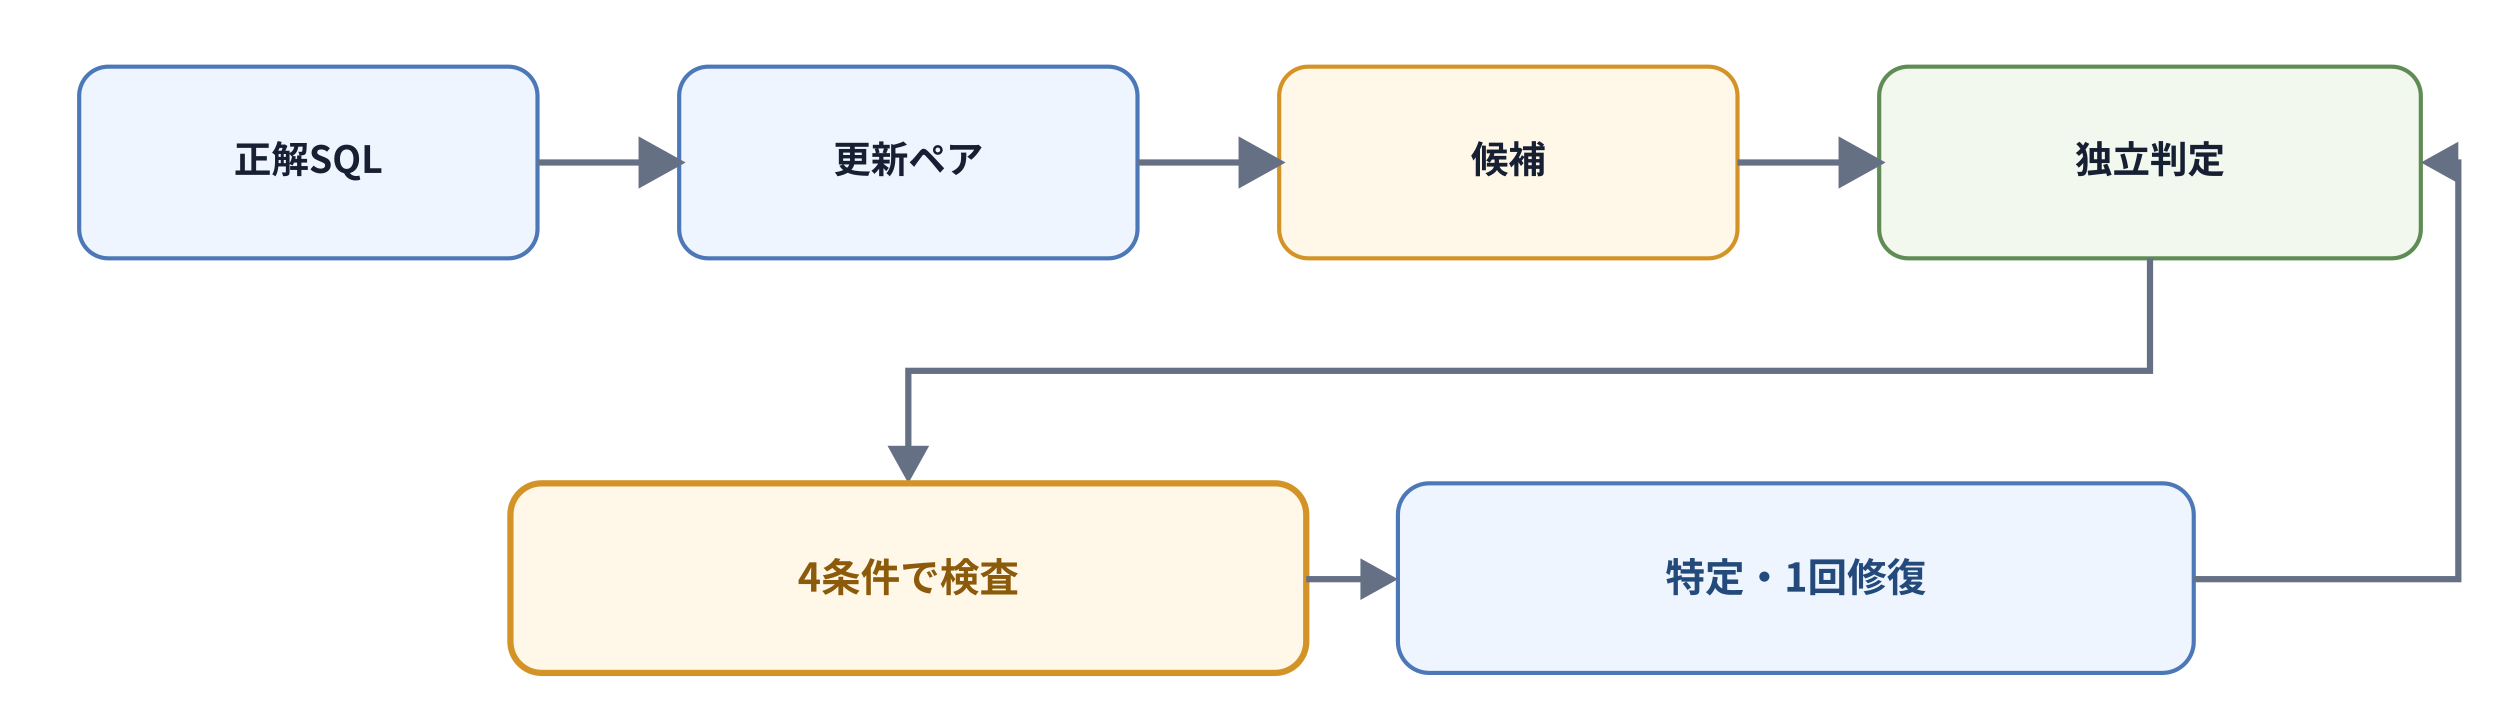
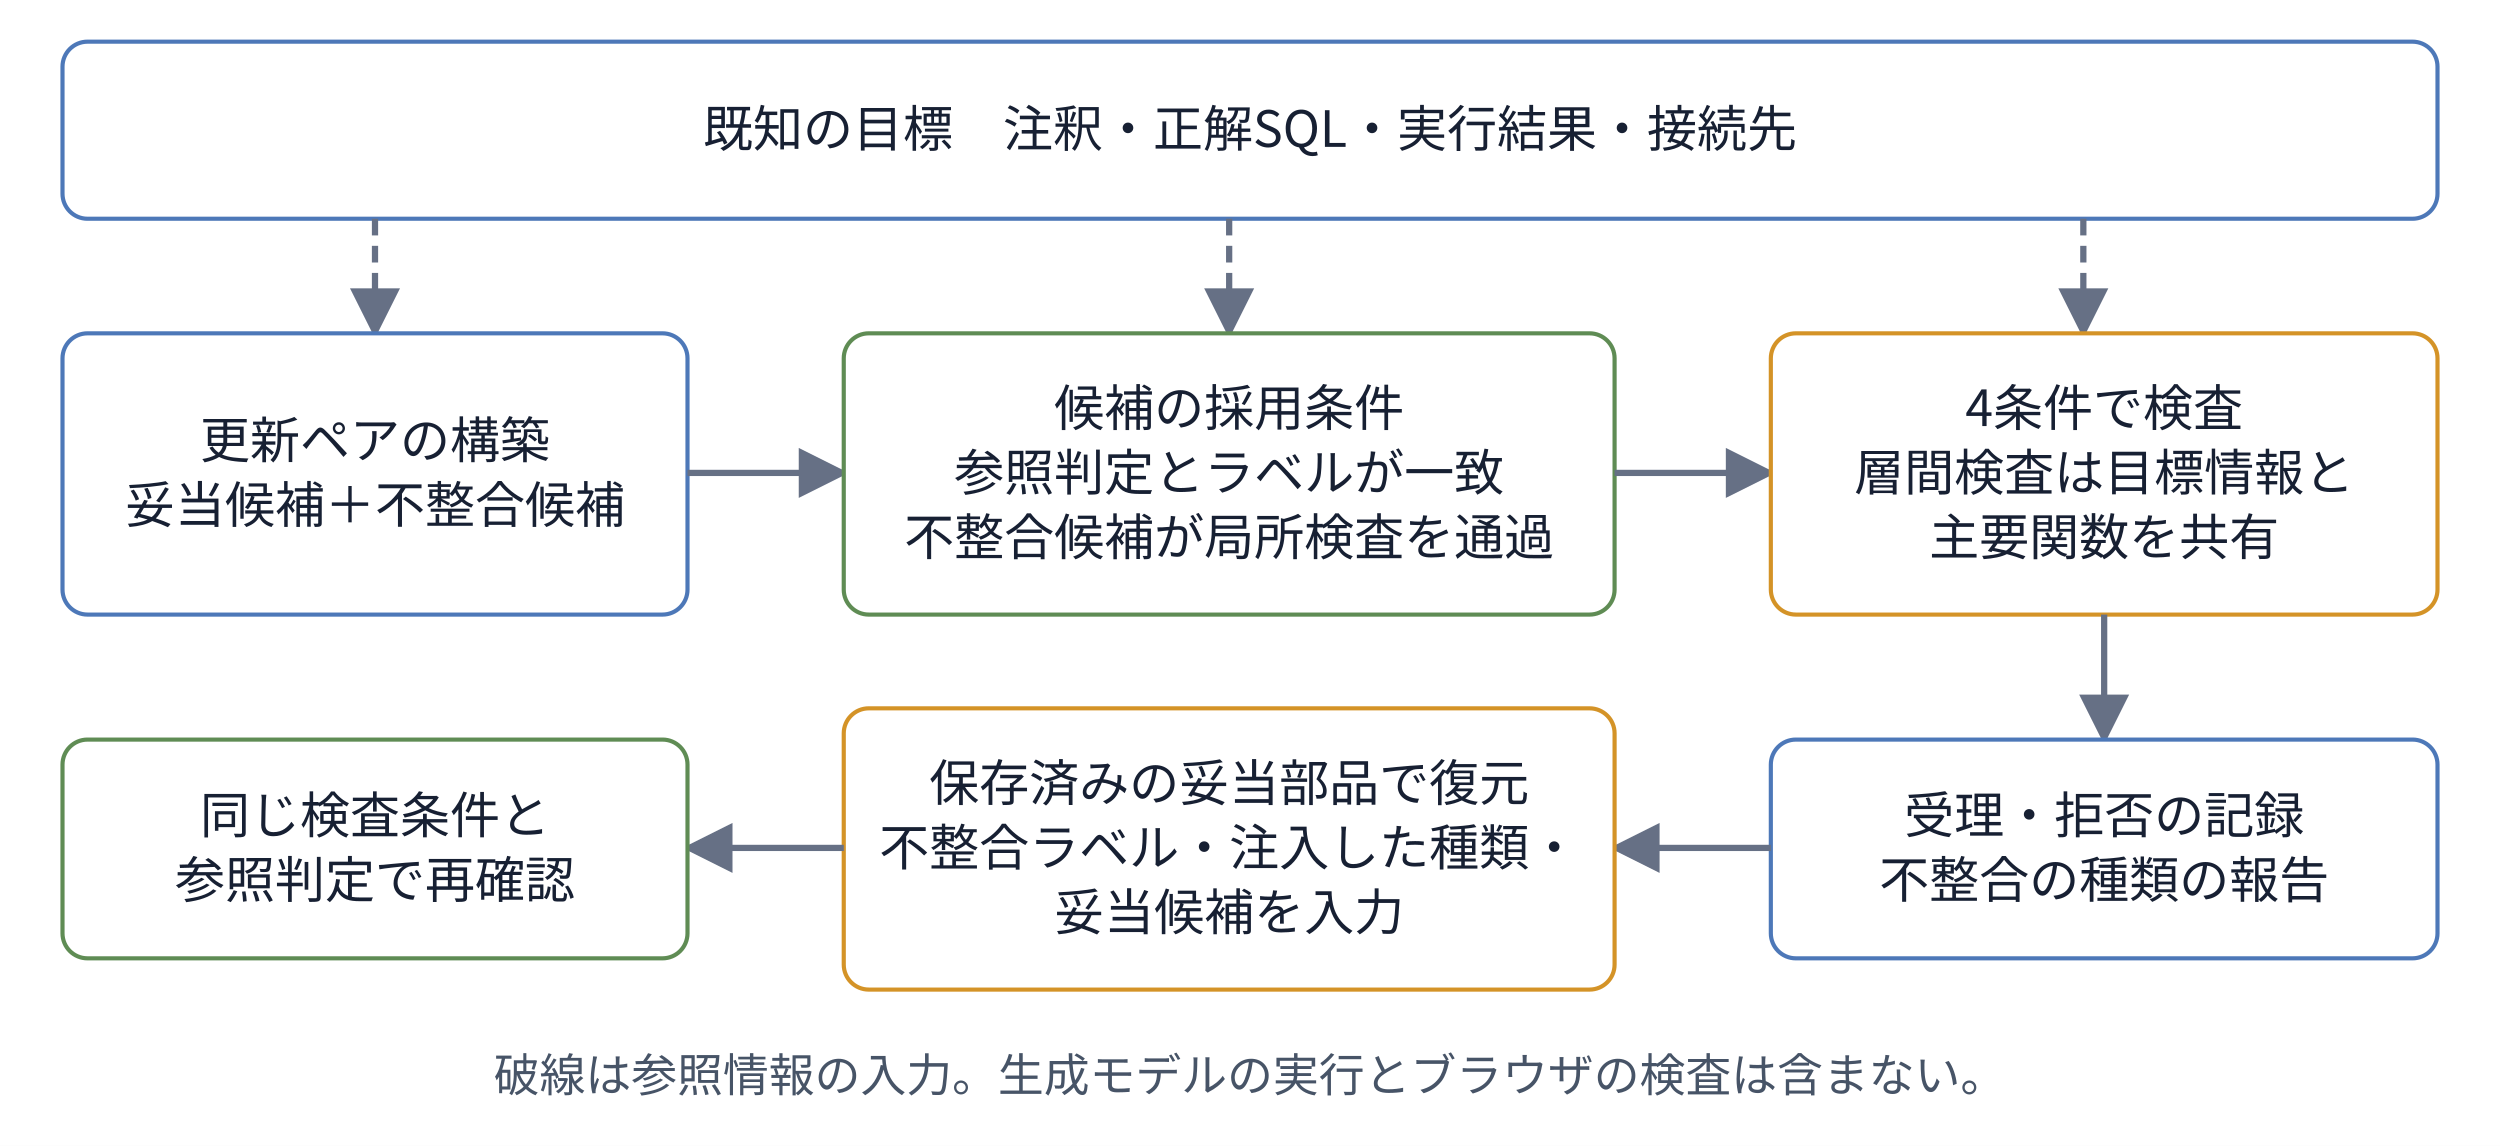
- <svg xmlns="http://www.w3.org/2000/svg" viewBox="0 60 1200 340" role="img" aria-labelledby="title description">
-   <rect width="1200" height="430" fill="#ffffff" />
-   <g font-family="Noto Sans CJK JP, Hiragino Sans, sans-serif" text-anchor="middle" fill="#172033">
-     <rect x="38" y="92" width="220" height="92" rx="14" fill="#eef5ff" stroke="#4d78b8" stroke-width="2" />
-     <text x="148" y="143" font-size="18" font-weight="700">正解SQL</text>
-     <rect x="326" y="92" width="220" height="92" rx="14" fill="#eef5ff" stroke="#4d78b8" stroke-width="2" />
-     <text x="436" y="143" font-size="18" font-weight="700">更新ペア</text>
-     <rect x="614" y="92" width="220" height="92" rx="14" fill="#fff8e8" stroke="#d49327" stroke-width="2" />
-     <text x="724" y="143" font-size="18" font-weight="700">候補</text>
-     <rect x="902" y="92" width="260" height="92" rx="14" fill="#f2f8ee" stroke="#5f8c54" stroke-width="2" />
-     <text x="1032" y="143" font-size="18" font-weight="700">独立判定</text>
+ <svg xmlns="http://www.w3.org/2000/svg" viewBox="0 0 1200 550" role="img" aria-labelledby="title description">
+   <defs>
+     <marker id="arrow" viewBox="0 0 10 10" refX="9" refY="5" markerWidth="8" markerHeight="8" orient="auto-start-reverse">
+       <path d="M0 0 L10 5 L0 10 Z" fill="#667085" />
+     </marker>
+   </defs>
+   <rect width="1200" height="550" fill="#fff" />
+   <g font-family="Noto Sans CJK JP, Hiragino Sans, sans-serif">
+     <rect x="30" y="20" width="1140" height="85" rx="12" fill="#fff" stroke="#4d78b8" stroke-width="2" />
+     <text x="600.0" y="70.5" text-anchor="middle" font-size="24" fill="#172033">既知の目標　注釈・正解SQL・実行結果・接続先</text>
+     <path d="M180 105 V160" fill="none" stroke="#667085" stroke-width="3" marker-end="url(#arrow)" stroke-dasharray="8 5" />
+     <path d="M590 105 V160" fill="none" stroke="#667085" stroke-width="3" marker-end="url(#arrow)" stroke-dasharray="8 5" />
+     <path d="M1000 105 V160" fill="none" stroke="#667085" stroke-width="3" marker-end="url(#arrow)" stroke-dasharray="8 5" />
+     <rect x="30" y="160" width="300" height="135" rx="12" fill="#fff" stroke="#4d78b8" stroke-width="2" />
+     <text x="180.0" y="220.0" text-anchor="middle" font-size="24" fill="#172033">更新ペアの構築</text>
+     <text x="180.0" y="251.0" text-anchor="middle" font-size="24" fill="#172033">妥当候補＋不整合候補</text>
+     <path d="M330 227 H405" fill="none" stroke="#667085" stroke-width="3" marker-end="url(#arrow)" />
+     <rect x="405" y="160" width="370" height="135" rx="12" fill="#fff" stroke="#5f8c54" stroke-width="2" />
+     <text x="590.0" y="204.5" text-anchor="middle" font-size="24" fill="#172033">候補の採用条件</text>
+     <text x="590.0" y="235.5" text-anchor="middle" font-size="24" fill="#172033">参照判定とラベルが一致</text>
+     <text x="590.0" y="266.5" text-anchor="middle" font-size="24" fill="#172033">不整合候補が局所検査を通過</text>
+     <path d="M775 227 H850" fill="none" stroke="#667085" stroke-width="3" marker-end="url(#arrow)" />
+     <rect x="850" y="160" width="320" height="135" rx="12" fill="#fff" stroke="#d49327" stroke-width="2" />
+     <text x="1010.0" y="204.5" text-anchor="middle" font-size="24" fill="#172033">4条件で検査</text>
+     <text x="1010.0" y="235.5" text-anchor="middle" font-size="24" fill="#172033">層間検査は目標情報と</text>
+     <text x="1010.0" y="266.5" text-anchor="middle" font-size="24" fill="#172033">主要関数を共有</text>
+     <path d="M1010 295 V355" fill="none" stroke="#667085" stroke-width="3" marker-end="url(#arrow)" />
+     <rect x="850" y="355" width="320" height="105" rx="12" fill="#fff" stroke="#4d78b8" stroke-width="2" />
+     <text x="1010.0" y="400.0" text-anchor="middle" font-size="24" fill="#172033">受理・拒否の記録</text>
+     <text x="1010.0" y="431.0" text-anchor="middle" font-size="24" fill="#172033">不整合の種類の報告</text>
+     <path d="M850 407 H775" fill="none" stroke="#667085" stroke-width="3" marker-end="url(#arrow)" />
+     <rect x="405" y="340" width="370" height="135" rx="12" fill="#fff" stroke="#d49327" stroke-width="2" />
+     <text x="590.0" y="384.5" text-anchor="middle" font-size="24" fill="#172033">保存済みの妥当部品で復元</text>
+     <text x="590.0" y="415.5" text-anchor="middle" font-size="24" fill="#172033">不整合ラベル・注入した種類・</text>
+     <text x="590.0" y="446.5" text-anchor="middle" font-size="24" fill="#172033">妥当候補を入力</text>
+     <path d="M405 407 H330" fill="none" stroke="#667085" stroke-width="3" marker-end="url(#arrow)" />
+     <rect x="30" y="355" width="300" height="105" rx="12" fill="#fff" stroke="#5f8c54" stroke-width="2" />
+     <text x="180.0" y="400.0" text-anchor="middle" font-size="24" fill="#172033">同じ検査条件と</text>
+     <text x="180.0" y="431.0" text-anchor="middle" font-size="24" fill="#172033">参照判定で再確認</text>
+     <text x="600" y="524" text-anchor="middle" font-size="22" fill="#475467">破線は参照情報の入力。生成モデルの実行とブラウザの検査は含まない。</text>
  </g>
-   <g stroke="#667085" stroke-width="3" fill="#667085">
-     <line x1="258" y1="138" x2="310" y2="138" />
-     <polygon points="326,138 308,128 308,148" />
-     <line x1="546" y1="138" x2="598" y2="138" />
-     <polygon points="614,138 596,128 596,148" />
-     <line x1="834" y1="138" x2="886" y2="138" />
-     <polygon points="902,138 884,128 884,148" />
-   </g>
-   <path d="M1032 184 V238 H436 V276" fill="none" stroke="#667085" stroke-width="3" />
-   <polygon points="436,292 426,274 446,274" fill="#667085" />
-   <rect x="245" y="292" width="382" height="91" rx="15" fill="#fff8e8" stroke="#d49327" stroke-width="3" />
-   <text x="436" y="344" text-anchor="middle" font-family="Noto Sans CJK JP, Hiragino Sans, sans-serif" font-size="19" font-weight="700" fill="#8b5b0b">4条件で検査</text>
-   <rect x="671" y="292" width="382" height="91" rx="15" fill="#eef5ff" stroke="#4d78b8" stroke-width="2" />
-   <text x="862" y="344" text-anchor="middle" font-family="Noto Sans CJK JP, Hiragino Sans, sans-serif" font-size="19" font-weight="700" fill="#244a7c">特定・1回修復</text>
-   <line x1="627" y1="338" x2="655" y2="338" stroke="#667085" stroke-width="3" />
-   <polygon points="671,338 653,328 653,348" fill="#667085" />
-   <path d="M1053 338 H1180 V138 H1178" fill="none" stroke="#667085" stroke-width="3" />
-   <polygon points="1162,138 1180,128 1180,148" fill="#667085" />
</svg>
